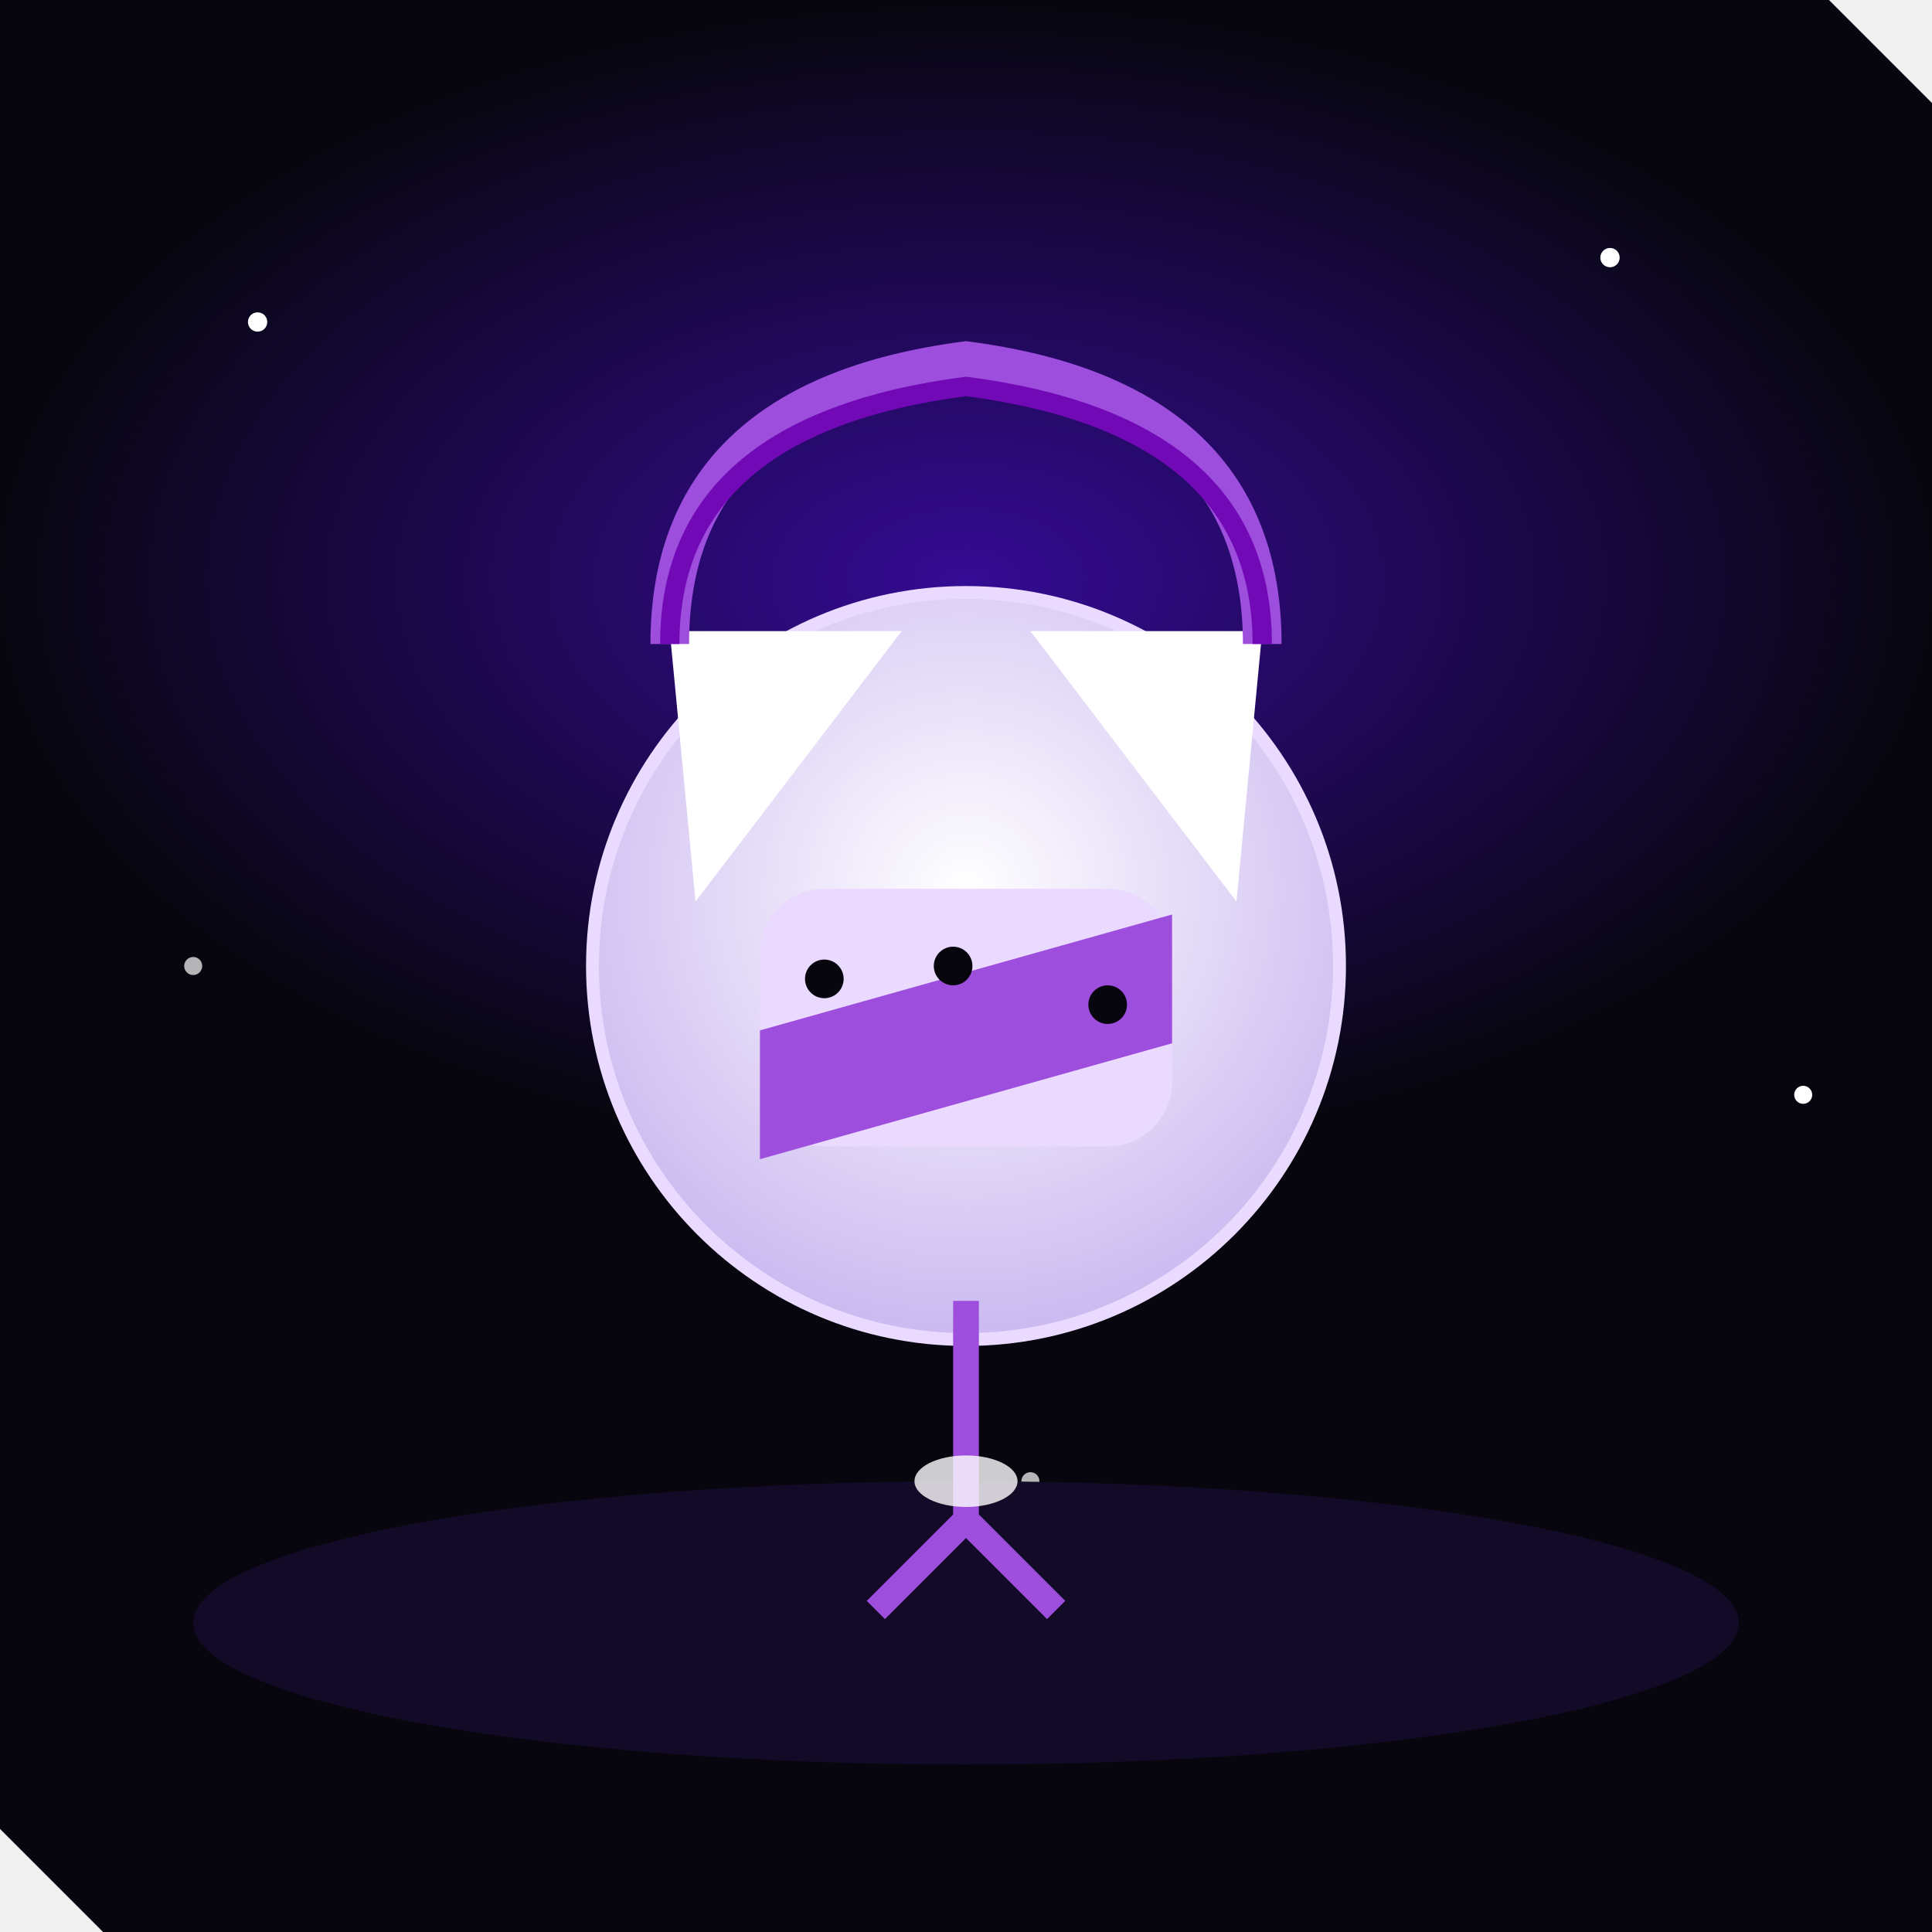
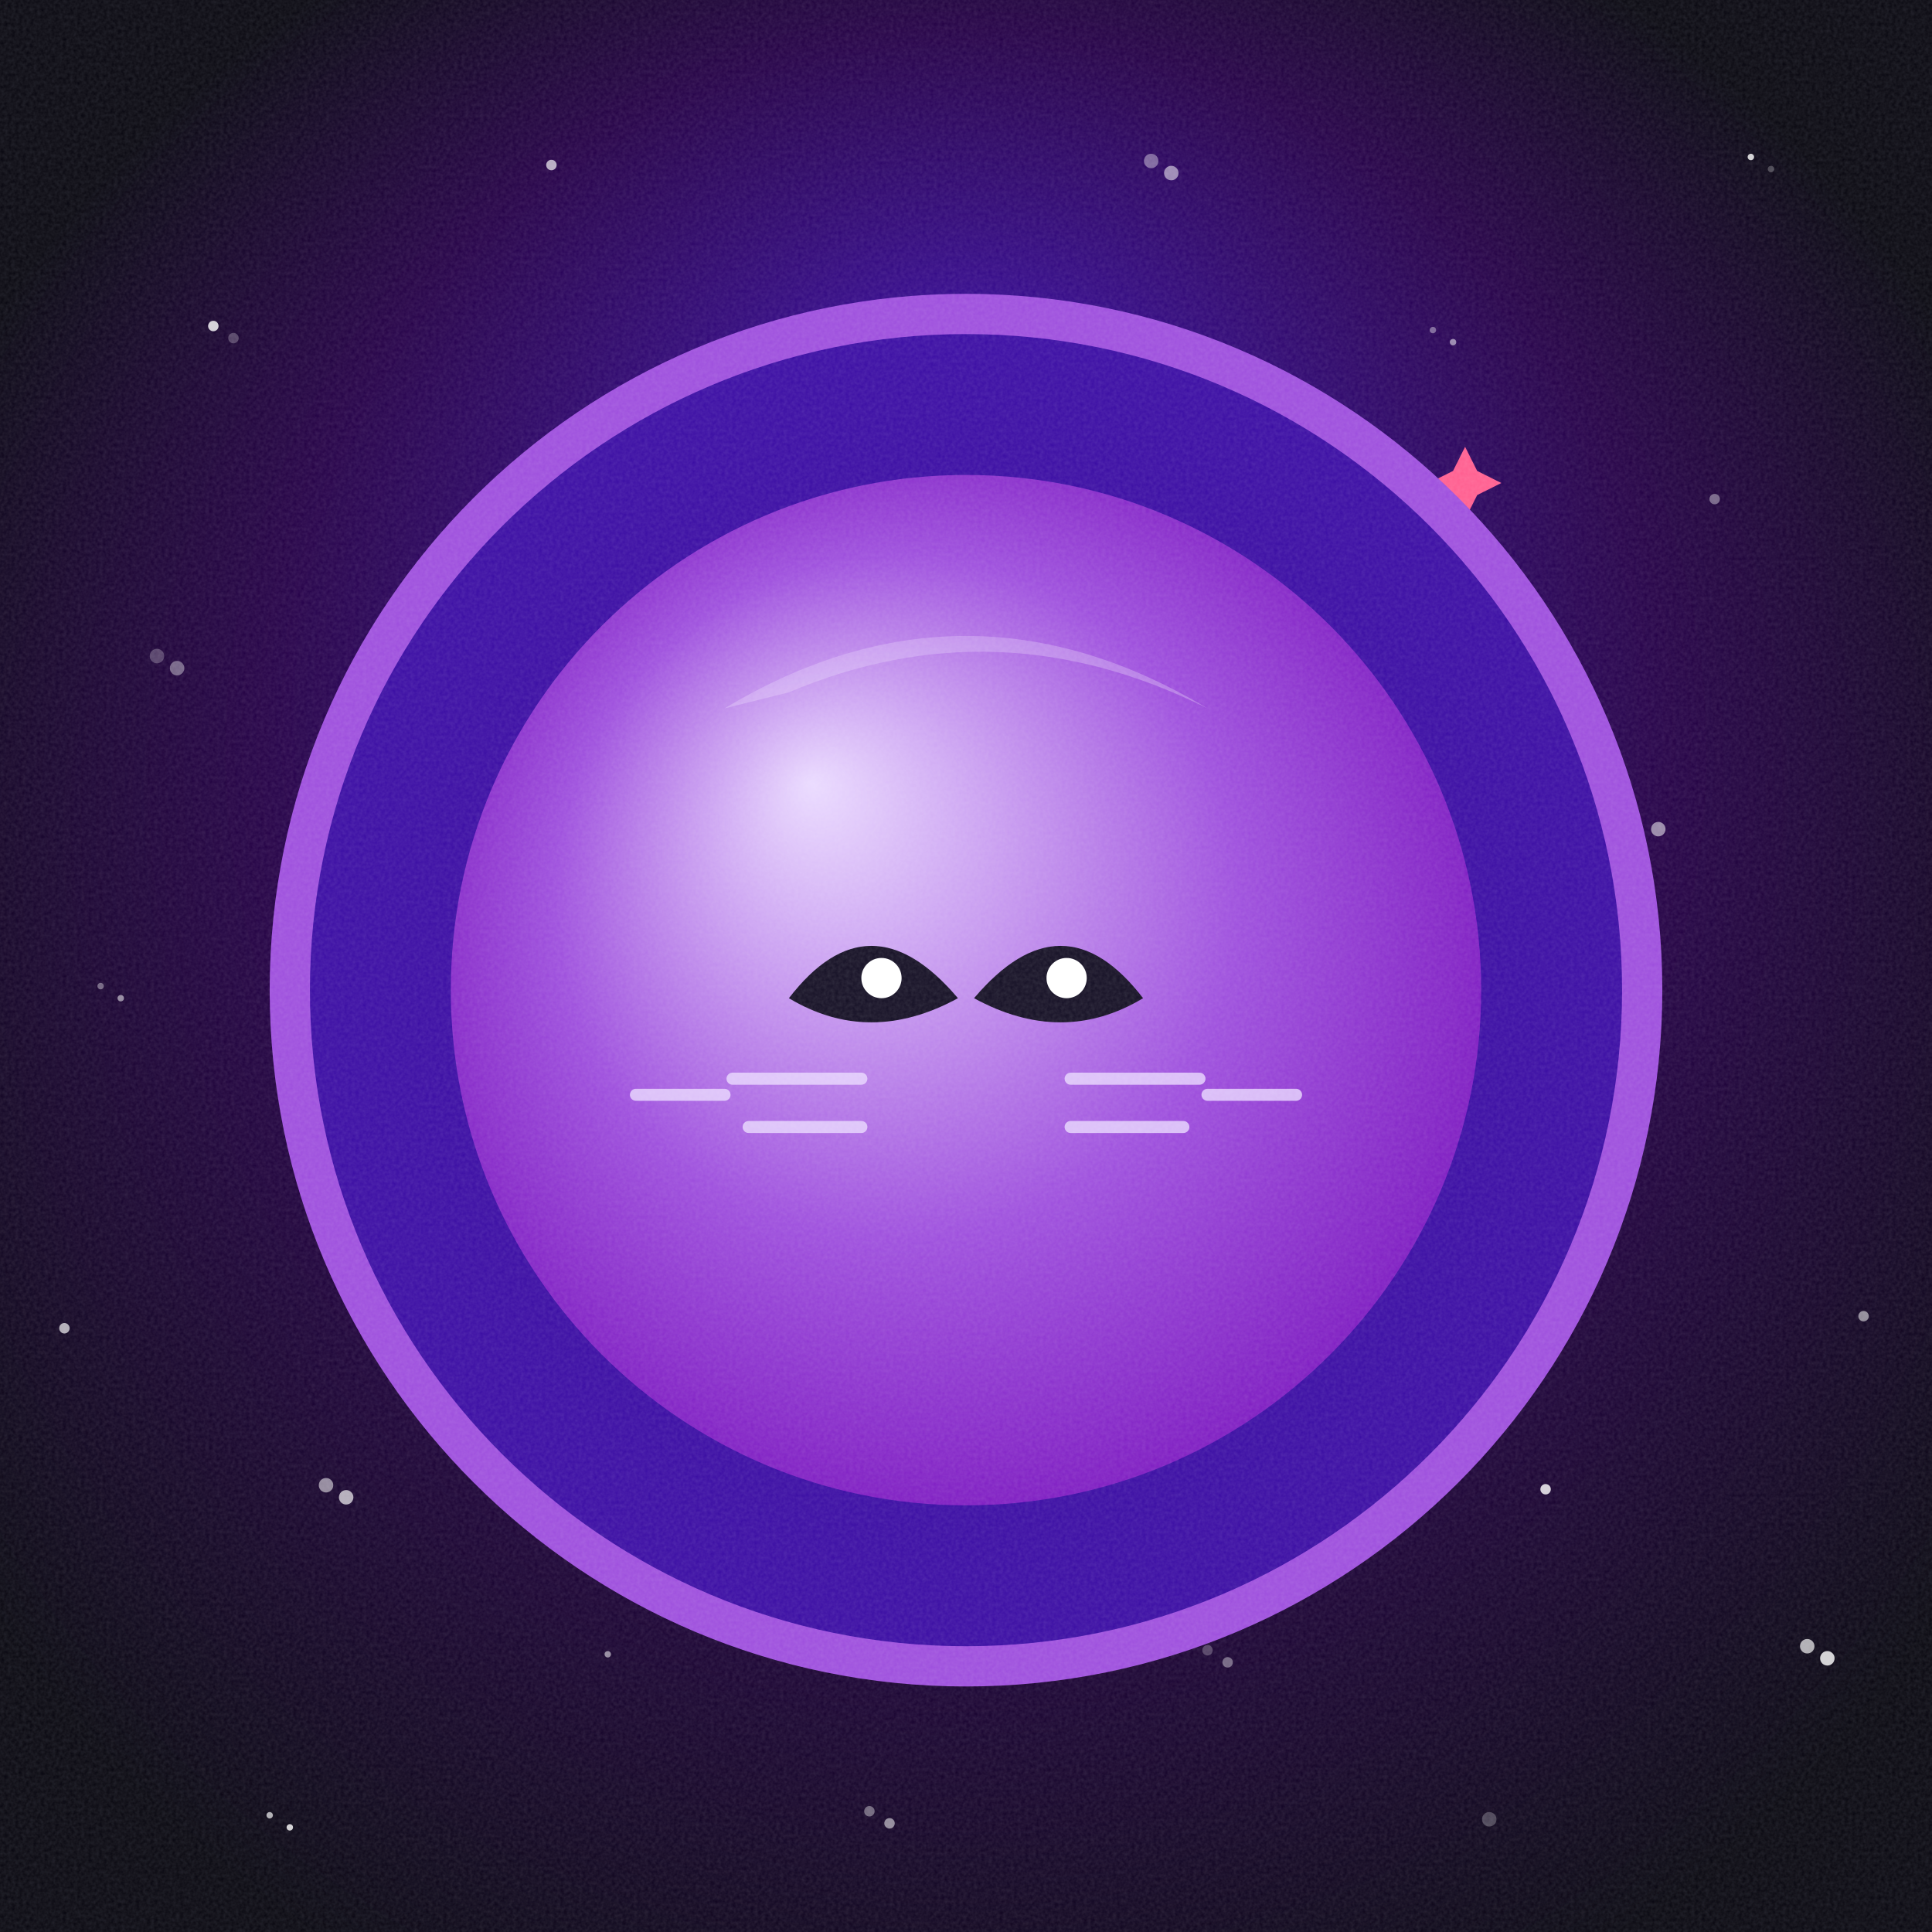
- <svg xmlns="http://www.w3.org/2000/svg" width="300" height="300" viewBox="0 0 300 300">
+ <svg xmlns="http://www.w3.org/2000/svg" viewBox="0 0 480 480" renderer-info="lunnie-artwork">
  <defs>
-     <radialGradient id="hel" cx="50%" cy="40%" r="60%">
-       <stop offset="0%" stop-color="#ffffff" />
-       <stop offset="100%" stop-color="#cbb9f0" />
+     <radialGradient id="bg2" cx="0.5" cy="0.5" r="0.6" fx="0.5" fy="0.2">
+       <stop offset="0" stop-color="#3a0ca3" />
+       <stop offset="0.6" stop-color="#240046" />
+       <stop offset="1" stop-color="#07060f" />
    </radialGradient>
-     <radialGradient id="g" cx="50%" cy="50%" r="50%">
-       <stop offset="0%" stop-color="#3a0ca3" stop-opacity="0.9" />
-       <stop offset="100%" stop-color="#3a0ca3" stop-opacity="0" />
+     <radialGradient id="visor2" cx="0.5" cy="0.5" r="0.6" fx="0.35" fy="0.3">
+       <stop offset="0" stop-color="#eadaff" />
+       <stop offset="0.55" stop-color="#9d4edd" />
+       <stop offset="1" stop-color="#7209b7" />
    </radialGradient>
-     <clipPath id="c">
-       <polygon points="0,0 284,0 300,16 300,300 16,300 0,284" />
-     </clipPath>
+     <linearGradient id="glass2" x1="0" y1="0" x2="1" y2="1">
+       <stop offset="0" stop-color="#eadaff" />
+       <stop offset="1" stop-color="#ffffff" />
+     </linearGradient>
+     <filter id="g2" x="0" y="0" width="100%" height="100%">
+       <feTurbulence type="fractalNoise" baseFrequency="1.1" numOctaves="2" stitchTiles="stitch" />
+       <feColorMatrix type="matrix" values="0 0 0 0 1  0 0 0 0 1  0 0 0 0 1  0 0 0 0.12 0" />
+     </filter>
  </defs>
-   <g clip-path="url(#c)">
-     <rect width="300" height="300" fill="#07060f" />
-     <ellipse cx="150" cy="90" rx="150" ry="90" fill="url(#g)" />
-     <circle cx="40" cy="50" r="1.5" fill="#fff" />
-     <circle cx="250" cy="40" r="1.5" fill="#fff" />
-     <circle cx="280" cy="170" r="1.4" fill="#fff" />
-     <circle cx="30" cy="150" r="1.4" fill="#fff" opacity="0.7" />
-     <circle cx="160" cy="230" r="1.4" fill="#fff" opacity="0.7" />
-     <ellipse cx="150" cy="252" rx="120" ry="22" fill="#120a26" />
-     <circle cx="150" cy="150" r="58" fill="url(#hel)" stroke="#eadaff" stroke-width="2" />
-     <polygon points="104,98 108,140 140,98" fill="#fff" />
-     <polygon points="196,98 192,140 160,98" fill="#fff" />
-     <path d="M104 100 Q104 62 150 56 Q196 62 196 100" fill="none" stroke="#9d4edd" stroke-width="6" />
-     <path d="M104 100 Q104 66 150 60 Q196 66 196 100" fill="none" stroke="#7209b7" stroke-width="3" />
-     <rect x="118" y="138" width="64" height="40" rx="10" fill="#eadaff" />
-     <path d="M118 160 L182 142 L182 162 L118 180z" fill="#9d4edd" />
-     <circle cx="128" cy="152" r="3" fill="#07060f" />
-     <circle cx="148" cy="150" r="3" fill="#07060f" />
-     <circle cx="172" cy="156" r="3" fill="#07060f" />
-     <path d="M150 202 v34 M150 236 l-14 14 M150 236 l14 14" stroke="#9d4edd" stroke-width="4" fill="none" />
-     <ellipse cx="150" cy="230" rx="8" ry="4" fill="#ffffff" opacity="0.8" />
-   </g>
+   <rect width="480" height="480" fill="url(#bg2)" />
+   <circle cx="435" cy="39" r="0.8" fill="#ffffff" opacity="0.81" />
+   <circle cx="216" cy="450" r="1.3" fill="#ffffff" opacity="0.39" />
+   <circle cx="449" cy="409" r="1.8" fill="#ffffff" opacity="0.67" />
+   <circle cx="230" cy="368" r="0.8" fill="#ffffff" opacity="0.25" />
+   <circle cx="463" cy="327" r="1.3" fill="#ffffff" opacity="0.53" />
+   <circle cx="244" cy="286" r="1.8" fill="#ffffff" opacity="0.81" />
+   <circle cx="25" cy="245" r="0.8" fill="#ffffff" opacity="0.39" />
+   <circle cx="258" cy="204" r="1.3" fill="#ffffff" opacity="0.67" />
+   <circle cx="39" cy="163" r="1.8" fill="#ffffff" opacity="0.25" />
+   <circle cx="272" cy="122" r="0.8" fill="#ffffff" opacity="0.53" />
+   <circle cx="53" cy="81" r="1.3" fill="#ffffff" opacity="0.81" />
+   <circle cx="286" cy="40" r="1.8" fill="#ffffff" opacity="0.39" />
+   <circle cx="67" cy="451" r="0.8" fill="#ffffff" opacity="0.67" />
+   <circle cx="300" cy="410" r="1.3" fill="#ffffff" opacity="0.25" />
+   <circle cx="81" cy="369" r="1.8" fill="#ffffff" opacity="0.53" />
+   <circle cx="314" cy="328" r="0.8" fill="#ffffff" opacity="0.81" />
+   <circle cx="95" cy="287" r="1.3" fill="#ffffff" opacity="0.39" />
+   <circle cx="328" cy="246" r="1.8" fill="#ffffff" opacity="0.67" />
+   <circle cx="109" cy="205" r="0.8" fill="#ffffff" opacity="0.25" />
+   <circle cx="342" cy="164" r="1.3" fill="#ffffff" opacity="0.53" />
+   <circle cx="123" cy="123" r="1.8" fill="#ffffff" opacity="0.81" />
+   <circle cx="356" cy="82" r="0.8" fill="#ffffff" opacity="0.39" />
+   <circle cx="137" cy="41" r="1.3" fill="#ffffff" opacity="0.67" />
+   <circle cx="370" cy="452" r="1.8" fill="#ffffff" opacity="0.25" />
+   <circle cx="151" cy="411" r="0.8" fill="#ffffff" opacity="0.53" />
+   <circle cx="384" cy="370" r="1.3" fill="#ffffff" opacity="0.81" />
+   <circle cx="165" cy="329" r="1.8" fill="#ffffff" opacity="0.39" />
+   <circle cx="398" cy="288" r="0.8" fill="#ffffff" opacity="0.67" />
+   <circle cx="179" cy="247" r="1.3" fill="#ffffff" opacity="0.25" />
+   <circle cx="412" cy="206" r="1.8" fill="#ffffff" opacity="0.53" />
+   <circle cx="193" cy="165" r="0.8" fill="#ffffff" opacity="0.81" />
+   <circle cx="426" cy="124" r="1.3" fill="#ffffff" opacity="0.39" />
+   <circle cx="207" cy="83" r="1.8" fill="#ffffff" opacity="0.67" />
+   <circle cx="440" cy="42" r="0.8" fill="#ffffff" opacity="0.25" />
+   <circle cx="221" cy="453" r="1.3" fill="#ffffff" opacity="0.53" />
+   <circle cx="454" cy="412" r="1.8" fill="#ffffff" opacity="0.81" />
+   <circle cx="235" cy="371" r="0.8" fill="#ffffff" opacity="0.39" />
+   <circle cx="16" cy="330" r="1.3" fill="#ffffff" opacity="0.67" />
+   <circle cx="249" cy="289" r="1.8" fill="#ffffff" opacity="0.25" />
+   <circle cx="30" cy="248" r="0.8" fill="#ffffff" opacity="0.53" />
+   <circle cx="263" cy="207" r="1.3" fill="#ffffff" opacity="0.81" />
+   <circle cx="44" cy="166" r="1.8" fill="#ffffff" opacity="0.39" />
+   <circle cx="277" cy="125" r="0.8" fill="#ffffff" opacity="0.67" />
+   <circle cx="58" cy="84" r="1.3" fill="#ffffff" opacity="0.25" />
+   <circle cx="291" cy="43" r="1.8" fill="#ffffff" opacity="0.53" />
+   <circle cx="72" cy="454" r="0.8" fill="#ffffff" opacity="0.81" />
+   <circle cx="305" cy="413" r="1.3" fill="#ffffff" opacity="0.39" />
+   <circle cx="86" cy="372" r="1.8" fill="#ffffff" opacity="0.67" />
+   <circle cx="319" cy="331" r="0.8" fill="#ffffff" opacity="0.25" />
+   <circle cx="100" cy="290" r="1.3" fill="#ffffff" opacity="0.53" />
+   <circle cx="333" cy="249" r="1.8" fill="#ffffff" opacity="0.81" />
+   <circle cx="114" cy="208" r="0.8" fill="#ffffff" opacity="0.39" />
+   <circle cx="347" cy="167" r="1.3" fill="#ffffff" opacity="0.67" />
+   <circle cx="128" cy="126" r="1.8" fill="#ffffff" opacity="0.25" />
+   <circle cx="361" cy="85" r="0.8" fill="#ffffff" opacity="0.53" />
+   <path d="M364 111 L367 117 L373 120 L367 123 L364 129 L361 123 L355 120 L361 117 Z" fill="#ff5d8f" />
+   <path d="M116 343 L119 349 L125 352 L119 355 L116 361 L113 355 L107 352 L113 349 Z" fill="#eadaff" />
+   <circle cx="240" cy="246" r="168" fill="#3a0ca3" stroke="#9d4edd" stroke-width="10" />
+   <circle cx="240" cy="246" r="128" fill="url(#visor2)" />
+   <path d="M186 L168 L196 L128 L216 L158 Z" fill="#07060f" />
+   <path d="M264 L158 L284 L128 L294 L168 Z" fill="#07060f" />
+   <path d="M196 248 Q216 222 238 248 Q216 260 196 248 Z" fill="#140f24" />
+   <path d="M242 248 Q264 222 284 248 Q264 260 242 248 Z" fill="#140f24" />
+   <circle cx="219" cy="243" r="5" fill="#ffffff" />
+   <circle cx="265" cy="243" r="5" fill="#ffffff" />
+   <path d="M233 L268 L247 L268 L240 L278 Z" fill="#ff5d8f" />
+   <path d="M214 268 H182 M180 272 H158 M214 280 H186" stroke="#eadaff" stroke-width="3" stroke-linecap="round" opacity="0.8" />
+   <path d="M266 268 H298 M300 272 H322 M266 280 H294" stroke="#eadaff" stroke-width="3" stroke-linecap="round" opacity="0.8" />
+   <path d="M180 176 Q240 140 300 176 Q248 150 196 172 Z" fill="url(#glass2)" opacity="0.28" />
+   <rect width="480" height="480" fill="#fff" filter="url(#g2)" />
</svg>
